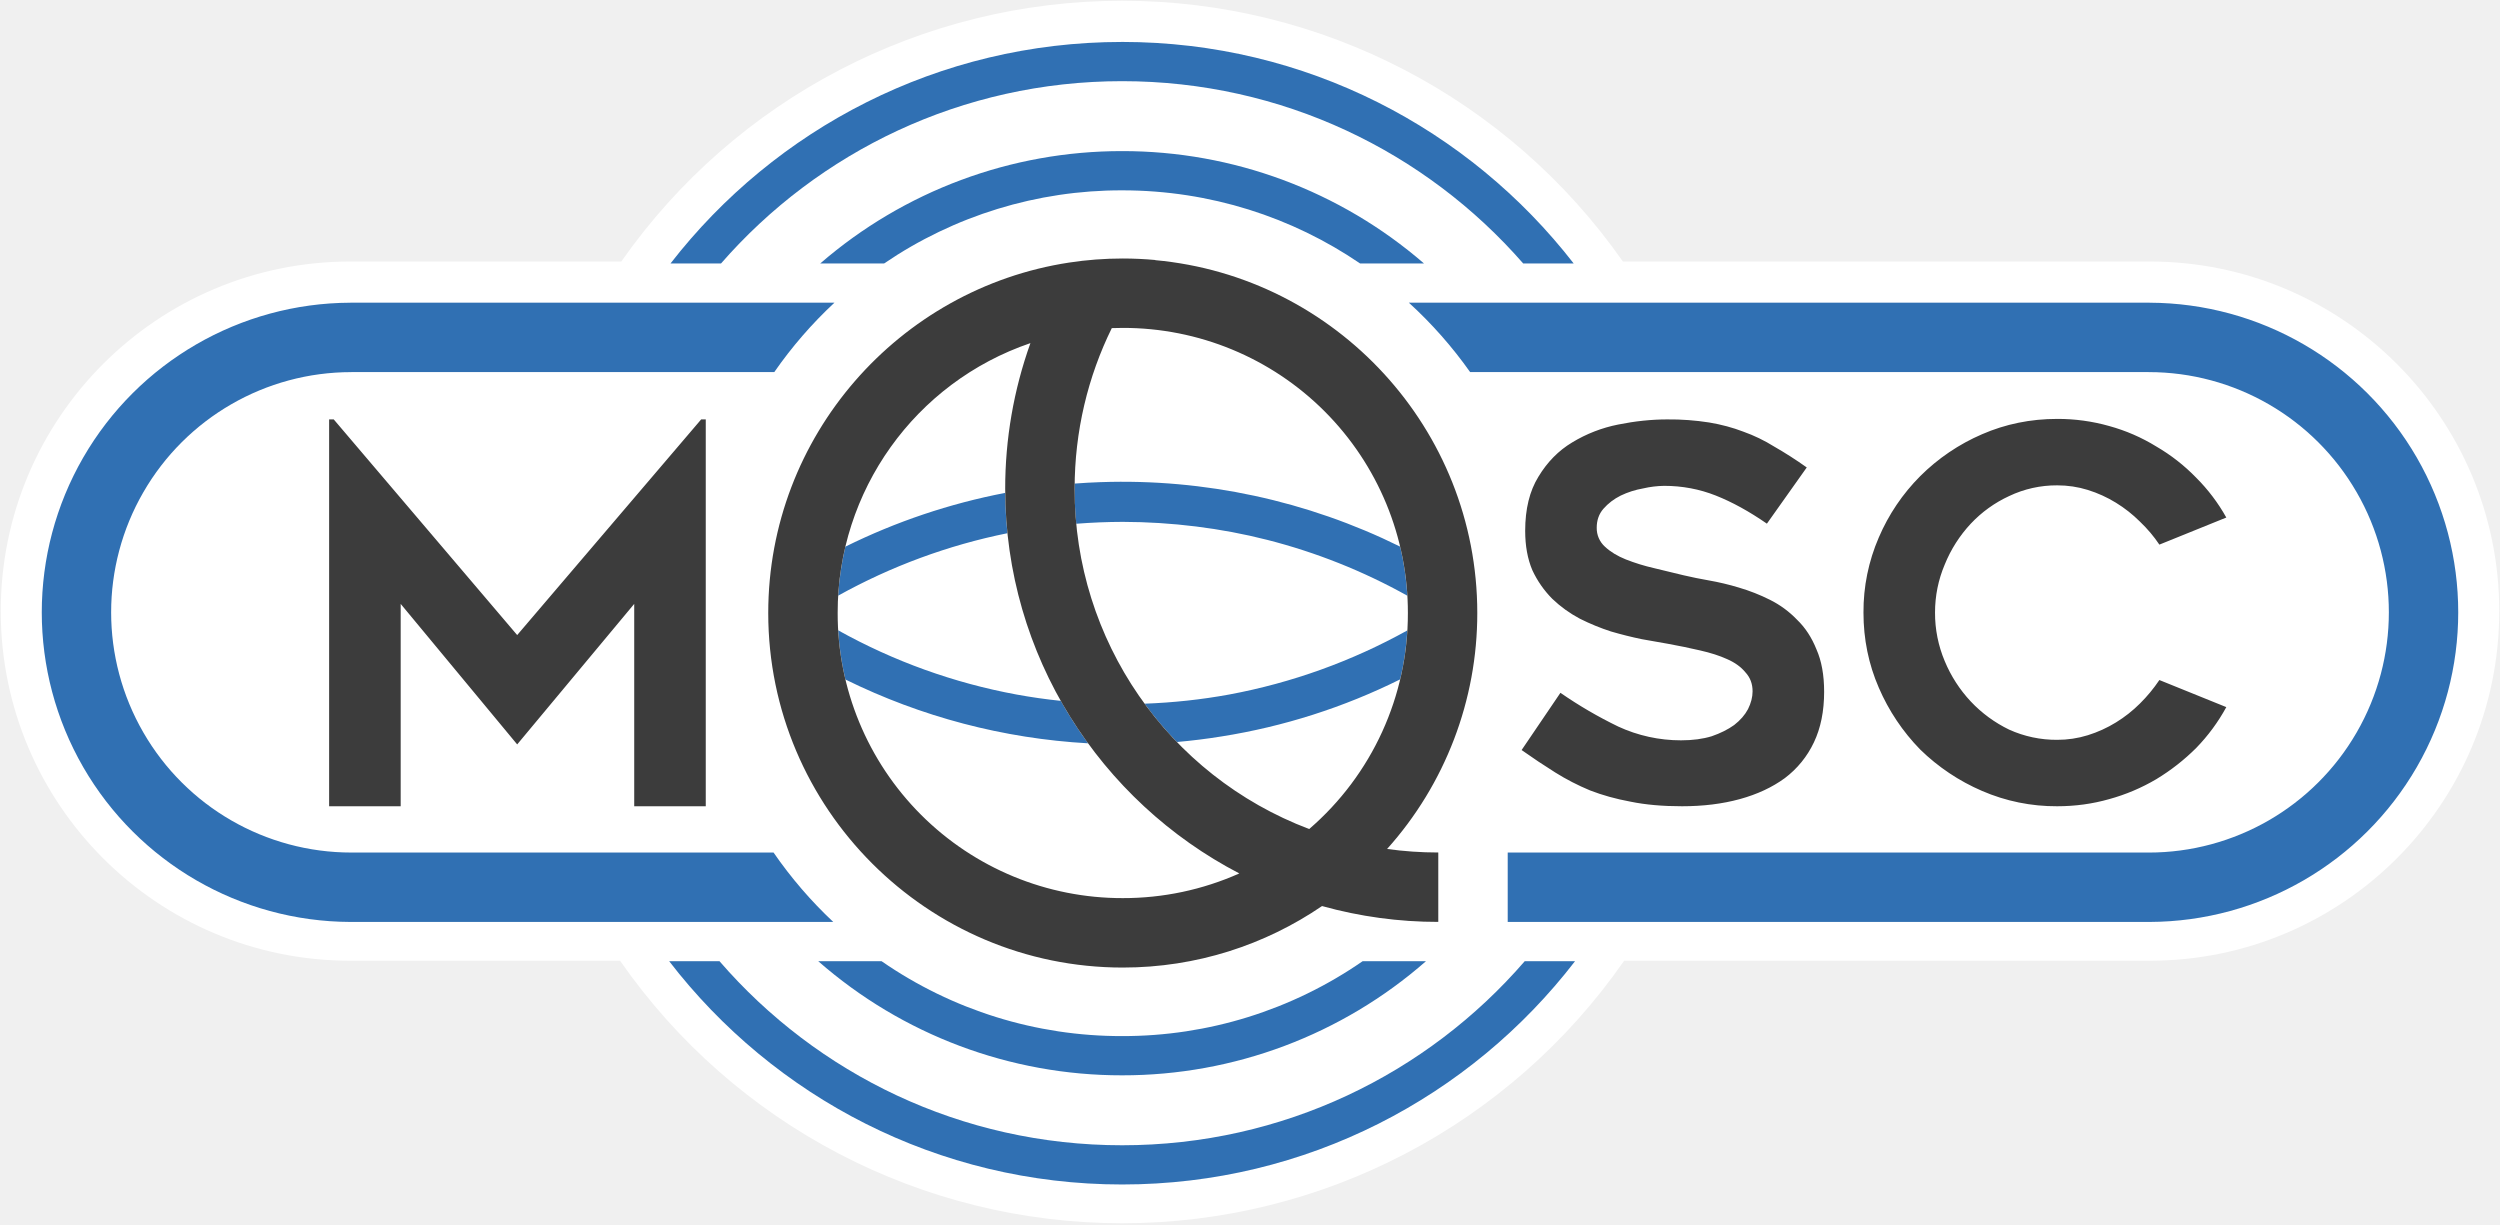
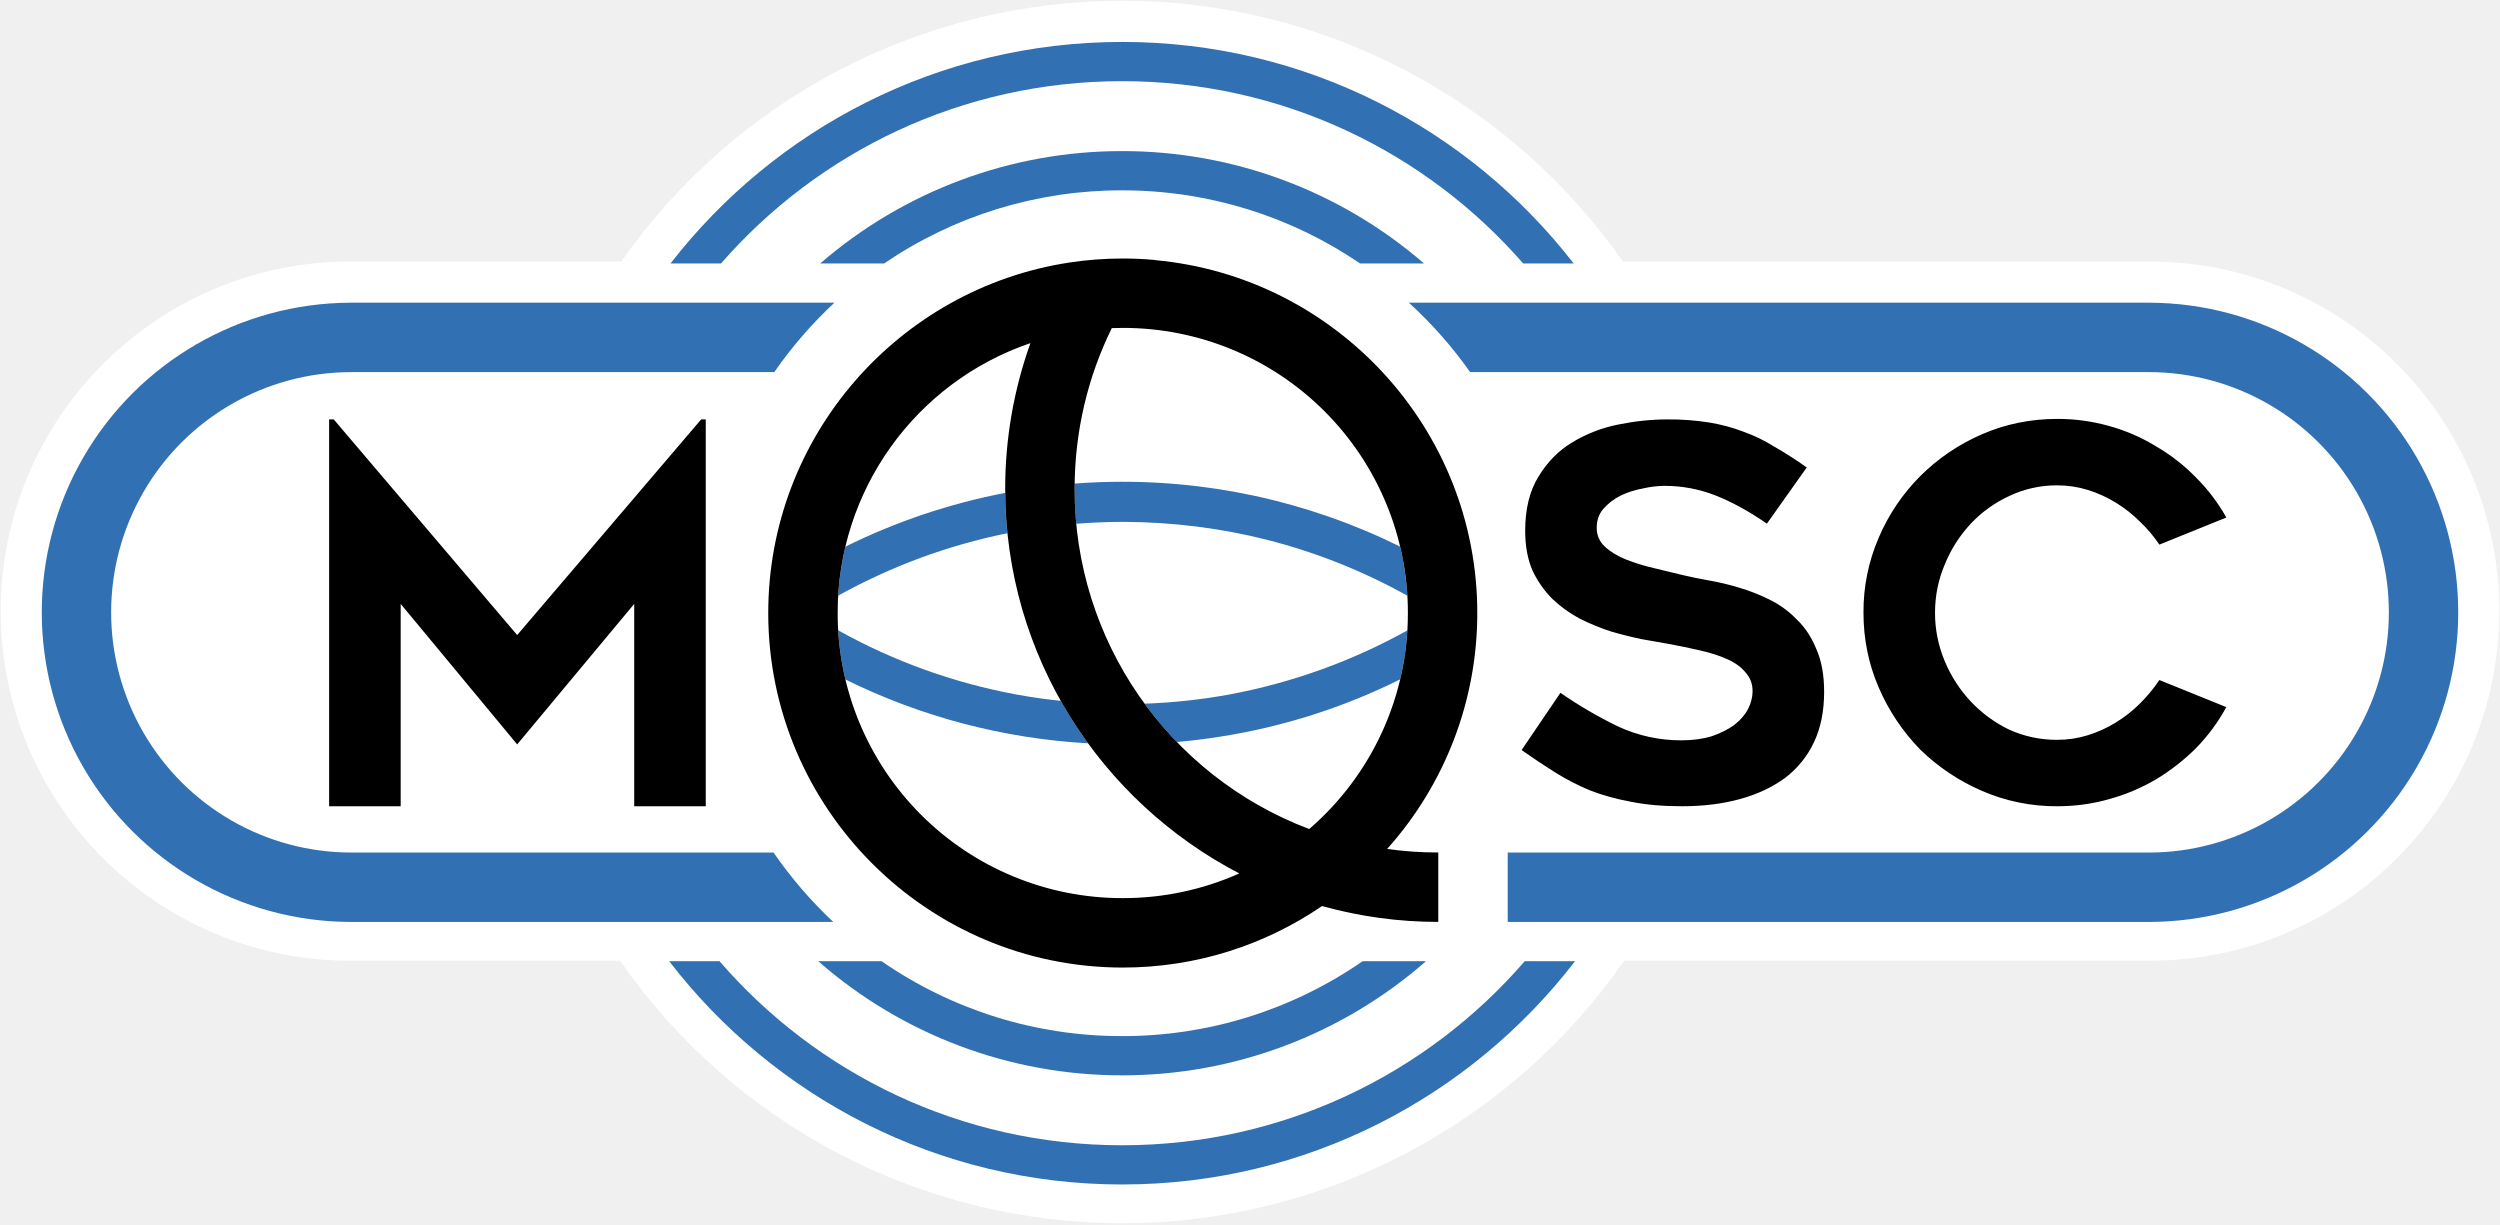
<svg xmlns="http://www.w3.org/2000/svg" width="626.19" height="306.587" viewBox="0 0 165.68 81.118" version="1.1" id="mqsc-light">
  <path d="M 74.363,0.05 A 40.509,40.509 0 0 0 41.175,17.331 H 23.219 A 23.169,23.169 0 0 0 0.05,40.5 23.169,23.169 0 0 0 23.219,63.67 H 41.094 a 40.509,40.509 0 0 0 33.27,17.398 40.509,40.509 0 0 0 33.27,-17.398 h 34.827 5.2e-4 A 23.169,23.169 0 0 0 165.63,40.5 23.169,23.169 0 0 0 142.46,17.331 h -34.908 A 40.509,40.509 0 0 0 74.363,0.05 Z" fill="#ffffff" fill-opacity="1" opacity="1" id="contour" />
  <path d="m 54.224,63.699 a 30.5,30.5 0 0 0 20.14,7.565 30.5,30.5 0 0 0 20.14,-7.565 h -4.197 a 27.9,27.9 0 0 1 -15.943,4.965 27.9,27.9 0 0 1 -15.943,-4.965 z" fill="#3070b3" fill-opacity="1" opacity="1" id="arc-low" />
  <path d="m 44.346,63.699 c 6.924,8.997 17.8,14.799 30.018,14.799 12.218,0 23.093,-5.802 30.018,-14.799 h -3.334 c -6.463,7.474 -16.017,12.2 -26.684,12.2 -10.667,0 -20.22,-4.726 -26.683,-12.2 z m 48.923,-21.921 a 39,39 0 0 1 -11.804,4.248 c -1.842,0.339 -3.724,0.54 -5.61,0.609 a 24,24 0 0 0 2.14,2.539 q 1.488,-0.13 2.961,-0.369 a 41,41 0 0 0 11.836,-3.783 q 0.375,-1.577 0.477,-3.244 m -37.721,-0.004 c 0.066,1.114 0.228,2.203 0.479,3.257 a 41.6,41.6 0 0 0 16.081,4.23 q -0.985,-1.351 -1.81,-2.814 a 38,38 0 0 1 -2.929,-0.419 38.7,38.7 0 0 1 -11.82,-4.254 m 11.068,-9.11 a 41.6,41.6 0 0 0 -10.592,3.564 19,19 0 0 0 -0.477,3.247 39,39 0 0 1 11.217,-4.138 q -0.135,-1.32 -0.148,-2.673 m 6.341,-0.713 q -0.87,0.03 -1.739,0.096 l -0.003,0.348 q 0,1.172 0.11,2.315 a 41,41 0 0 1 3.081,-0.125 c 3.252,0.006 6.514,0.413 9.57,1.192 a 38.6,38.6 0 0 1 9.291,3.703 19,19 0 0 0 -0.477,-3.254 41.5,41.5 0 0 0 -19.832,-4.274 z m 20.41,-11.892 a 28.4,28.4 0 0 1 4.06,4.6 h 44.965 v 0.001 a 15.91,15.91 0 0 1 13.787,7.961 15.91,15.91 0 0 1 0,15.92 15.91,15.91 0 0 1 -13.787,7.96 H 99.919 v 4.598 h 42.542 a 20.53,20.53 0 0 0 17.703,-10.258 20.53,20.53 0 0 0 0,-20.52 20.53,20.53 0 0 0 -17.703,-10.26 v -0.001 z m -70.148,0 v 0.002 a 20.53,20.53 0 0 0 -17.704,10.26 20.53,20.53 0 0 0 0,20.52 20.53,20.53 0 0 0 17.703,10.258 h 32.003 a 28.5,28.5 0 0 1 -3.957,-4.599 h -27.978 a 15.91,15.91 0 0 1 -13.787,-7.959 15.91,15.91 0 0 1 0,-15.92 15.91,15.91 0 0 1 13.787,-7.96 v -0.003 h 28.027 a 28.4,28.4 0 0 1 3.988,-4.6 h -32.015 z m 51.144,-10.045 a 30.5,30.5 0 0 0 -20.004,7.445 h 4.234 a 27.9,27.9 0 0 1 15.77,-4.845 c 5.85,0 11.28,1.787 15.77,4.845 h 4.235 a 30.5,30.5 0 0 0 -20.005,-7.445" fill="#3070b3" fill-opacity="1" opacity="1" id="badge" />
  <path d="m 74.364,2.78 c -12.165,0 -22.998,5.75 -29.927,14.68 h 3.347 c 6.46,-7.406 15.97,-12.081 26.58,-12.081 10.61,0 20.12,4.675 26.58,12.08 h 3.346 C 97.362,8.53 86.529,2.779 74.364,2.779" fill="#3070b3" fill-opacity="1" opacity="1" id="arc-high" />
-   <path d="m 74.408,17.131 q -1.814,0.002 -3.555,0.27 c -11.27,1.72 -19.94,11.485 -19.94,23.225 0,12.948 10.547,23.496 23.495,23.496 4.891,0 9.44,-1.505 13.206,-4.076 a 28.6,28.6 0 0 0 7.704,1.05 v -4.599 q -1.728,-10e-4 -3.392,-0.235 a 23.4,23.4 0 0 0 5.977,-15.636 c 0,-12.223 -9.4,-22.293 -21.344,-23.385 l 0.008,-0.01 a 24,24 0 0 0 -2.158,-0.1 z m 0,4.6 a 18.86,18.86 0 0 1 18.895,18.895 18.84,18.84 0 0 1 -6.54,14.316 24.07,24.07 0 0 1 -15.546,-22.547 c 0,-3.826 0.885,-7.44 2.464,-10.65 q 0.362,-0.014 0.727,-0.014 m -6.12,1.008 a 28.6,28.6 0 0 0 -1.672,9.656 c 0,11.075 6.306,20.705 15.516,25.49 a 18.9,18.9 0 0 1 -7.724,1.635 18.86,18.86 0 0 1 -18.894,-18.894 18.86,18.86 0 0 1 12.773,-17.887 m 68.045,5.023 q -2.641,0 -4.978,1.016 a 13.2,13.2 0 0 0 -4.098,2.777 13,13 0 0 0 -2.744,4.063 12.35,12.35 0 0 0 -1.016,4.979 q 0,2.641 1.016,4.978 a 13.5,13.5 0 0 0 2.744,4.098 13.5,13.5 0 0 0 4.098,2.743 12.35,12.35 0 0 0 4.978,1.016 q 1.794,0 3.454,-0.474 a 12.8,12.8 0 0 0 3.116,-1.32 14,14 0 0 0 2.642,-2.066 12.4,12.4 0 0 0 1.998,-2.71 l -4.436,-1.795 a 10.2,10.2 0 0 1 -1.288,1.558 8.7,8.7 0 0 1 -1.591,1.253 8.2,8.2 0 0 1 -1.863,0.847 6.8,6.8 0 0 1 -2.032,0.305 7.6,7.6 0 0 1 -3.184,-0.677 8.7,8.7 0 0 1 -2.54,-1.863 8.9,8.9 0 0 1 -1.727,-2.676 8.2,8.2 0 0 1 -0.643,-3.217 q 0,-1.659 0.643,-3.183 a 8.8,8.8 0 0 1 1.728,-2.71 8.2,8.2 0 0 1 2.54,-1.829 7.3,7.3 0 0 1 3.183,-0.71 q 1.05,-10e-4 2.032,0.304 a 8.2,8.2 0 0 1 1.863,0.847 8.7,8.7 0 0 1 1.591,1.253 q 0.745,0.711 1.288,1.524 l 4.436,-1.795 a 12,12 0 0 0 -1.998,-2.642 12.3,12.3 0 0 0 -2.642,-2.066 12,12 0 0 0 -3.116,-1.355 12.5,12.5 0 0 0 -3.454,-0.473 m -114.52,0.033 v 25.637 h 4.742 v -13.411 l 7.721,9.313 7.756,-9.313 v 13.411 h 4.741 v -25.637 h -0.305 l -12.192,14.292 -12.157,-14.292 z m 88.68,0 q -1.56,0 -3.251,0.34 a 9.4,9.4 0 0 0 -3.048,1.184 q -1.355,0.812 -2.236,2.27 -0.88,1.42 -0.88,3.59 0,1.49 0.474,2.607 a 6.7,6.7 0 0 0 1.32,1.897 q 0.814,0.78 1.83,1.32 1.015,0.508 2.065,0.847 1.05,0.305 2.033,0.508 0.981,0.17 1.727,0.305 1.118,0.203 2.133,0.44 1.05,0.237 1.795,0.576 0.78,0.34 1.22,0.88 0.473,0.51 0.473,1.254 0,0.575 -0.304,1.185 -0.305,0.575 -0.915,1.05 -0.61,0.44 -1.49,0.745 -0.88,0.27 -2.032,0.27 a 9.9,9.9 0 0 1 -4.165,-0.914 28.6,28.6 0 0 1 -3.828,-2.235 l -2.573,3.793 a 48,48 0 0 0 2.235,1.49 q 1.083,0.678 2.303,1.186 1.219,0.474 2.675,0.744 1.491,0.306 3.42,0.305 2.1,0 3.828,-0.474 1.728,-0.474 2.98,-1.388 a 6.36,6.36 0 0 0 1.93,-2.371 q 0.678,-1.422 0.678,-3.353 0,-1.66 -0.508,-2.81 -0.474,-1.185 -1.287,-1.965 a 6.5,6.5 0 0 0 -1.795,-1.32 12.3,12.3 0 0 0 -2.066,-0.813 17,17 0 0 0 -1.998,-0.475 30,30 0 0 1 -1.66,-0.338 129,129 0 0 0 -1.964,-0.475 13,13 0 0 1 -1.863,-0.575 q -0.846,-0.339 -1.388,-0.847 a 1.65,1.65 0 0 1 -0.542,-1.253 q 0,-0.745 0.44,-1.253 0.474,-0.542 1.152,-0.88 0.71,-0.339 1.49,-0.475 a 6.6,6.6 0 0 1 1.388,-0.169 q 1.795,0 3.42,0.643 1.627,0.644 3.388,1.863 l 2.641,-3.725 a 26,26 0 0 0 -2.167,-1.389 10.5,10.5 0 0 0 -2.032,-0.982 q -1.05,-0.405 -2.27,-0.61 a 17,17 0 0 0 -2.777,-0.203" fill="#3c3c3c" fill-opacity="1" opacity="1" id="mqsc" />
+   <path d="m 74.408,17.131 q -1.814,0.002 -3.555,0.27 c -11.27,1.72 -19.94,11.485 -19.94,23.225 0,12.948 10.547,23.496 23.495,23.496 4.891,0 9.44,-1.505 13.206,-4.076 a 28.6,28.6 0 0 0 7.704,1.05 v -4.599 q -1.728,-10e-4 -3.392,-0.235 a 23.4,23.4 0 0 0 5.977,-15.636 c 0,-12.223 -9.4,-22.293 -21.344,-23.385 l 0.008,-0.01 a 24,24 0 0 0 -2.158,-0.1 z m 0,4.6 a 18.86,18.86 0 0 1 18.895,18.895 18.84,18.84 0 0 1 -6.54,14.316 24.07,24.07 0 0 1 -15.546,-22.547 c 0,-3.826 0.885,-7.44 2.464,-10.65 q 0.362,-0.014 0.727,-0.014 m -6.12,1.008 a 28.6,28.6 0 0 0 -1.672,9.656 c 0,11.075 6.306,20.705 15.516,25.49 a 18.9,18.9 0 0 1 -7.724,1.635 18.86,18.86 0 0 1 -18.894,-18.894 18.86,18.86 0 0 1 12.773,-17.887 m 68.045,5.023 q -2.641,0 -4.978,1.016 a 13.2,13.2 0 0 0 -4.098,2.777 13,13 0 0 0 -2.744,4.063 12.35,12.35 0 0 0 -1.016,4.979 q 0,2.641 1.016,4.978 a 13.5,13.5 0 0 0 2.744,4.098 13.5,13.5 0 0 0 4.098,2.743 12.35,12.35 0 0 0 4.978,1.016 q 1.794,0 3.454,-0.474 a 12.8,12.8 0 0 0 3.116,-1.32 14,14 0 0 0 2.642,-2.066 12.4,12.4 0 0 0 1.998,-2.71 l -4.436,-1.795 a 10.2,10.2 0 0 1 -1.288,1.558 8.7,8.7 0 0 1 -1.591,1.253 8.2,8.2 0 0 1 -1.863,0.847 6.8,6.8 0 0 1 -2.032,0.305 7.6,7.6 0 0 1 -3.184,-0.677 8.7,8.7 0 0 1 -2.54,-1.863 8.9,8.9 0 0 1 -1.727,-2.676 8.2,8.2 0 0 1 -0.643,-3.217 q 0,-1.659 0.643,-3.183 a 8.8,8.8 0 0 1 1.728,-2.71 8.2,8.2 0 0 1 2.54,-1.829 7.3,7.3 0 0 1 3.183,-0.71 q 1.05,-10e-4 2.032,0.304 a 8.2,8.2 0 0 1 1.863,0.847 8.7,8.7 0 0 1 1.591,1.253 q 0.745,0.711 1.288,1.524 l 4.436,-1.795 a 12,12 0 0 0 -1.998,-2.642 12.3,12.3 0 0 0 -2.642,-2.066 12,12 0 0 0 -3.116,-1.355 12.5,12.5 0 0 0 -3.454,-0.473 m -114.52,0.033 v 25.637 h 4.742 v -13.411 l 7.721,9.313 7.756,-9.313 v 13.411 h 4.741 v -25.637 h -0.305 l -12.192,14.292 -12.157,-14.292 z m 88.68,0 q -1.56,0 -3.251,0.34 a 9.4,9.4 0 0 0 -3.048,1.184 q -1.355,0.812 -2.236,2.27 -0.88,1.42 -0.88,3.59 0,1.49 0.474,2.607 a 6.7,6.7 0 0 0 1.32,1.897 q 0.814,0.78 1.83,1.32 1.015,0.508 2.065,0.847 1.05,0.305 2.033,0.508 0.981,0.17 1.727,0.305 1.118,0.203 2.133,0.44 1.05,0.237 1.795,0.576 0.78,0.34 1.22,0.88 0.473,0.51 0.473,1.254 0,0.575 -0.304,1.185 -0.305,0.575 -0.915,1.05 -0.61,0.44 -1.49,0.745 -0.88,0.27 -2.032,0.27 a 9.9,9.9 0 0 1 -4.165,-0.914 28.6,28.6 0 0 1 -3.828,-2.235 l -2.573,3.793 a 48,48 0 0 0 2.235,1.49 q 1.083,0.678 2.303,1.186 1.219,0.474 2.675,0.744 1.491,0.306 3.42,0.305 2.1,0 3.828,-0.474 1.728,-0.474 2.98,-1.388 a 6.36,6.36 0 0 0 1.93,-2.371 q 0.678,-1.422 0.678,-3.353 0,-1.66 -0.508,-2.81 -0.474,-1.185 -1.287,-1.965 a 6.5,6.5 0 0 0 -1.795,-1.32 12.3,12.3 0 0 0 -2.066,-0.813 17,17 0 0 0 -1.998,-0.475 30,30 0 0 1 -1.66,-0.338 129,129 0 0 0 -1.964,-0.475 13,13 0 0 1 -1.863,-0.575 q -0.846,-0.339 -1.388,-0.847 a 1.65,1.65 0 0 1 -0.542,-1.253 q 0,-0.745 0.44,-1.253 0.474,-0.542 1.152,-0.88 0.71,-0.339 1.49,-0.475 a 6.6,6.6 0 0 1 1.388,-0.169 q 1.795,0 3.42,0.643 1.627,0.644 3.388,1.863 l 2.641,-3.725 a 26,26 0 0 0 -2.167,-1.389 10.5,10.5 0 0 0 -2.032,-0.982 q -1.05,-0.405 -2.27,-0.61 a 17,17 0 0 0 -2.777,-0.203" fill="#000000" fill-opacity="1" opacity="1" id="mqsc" />
</svg>
